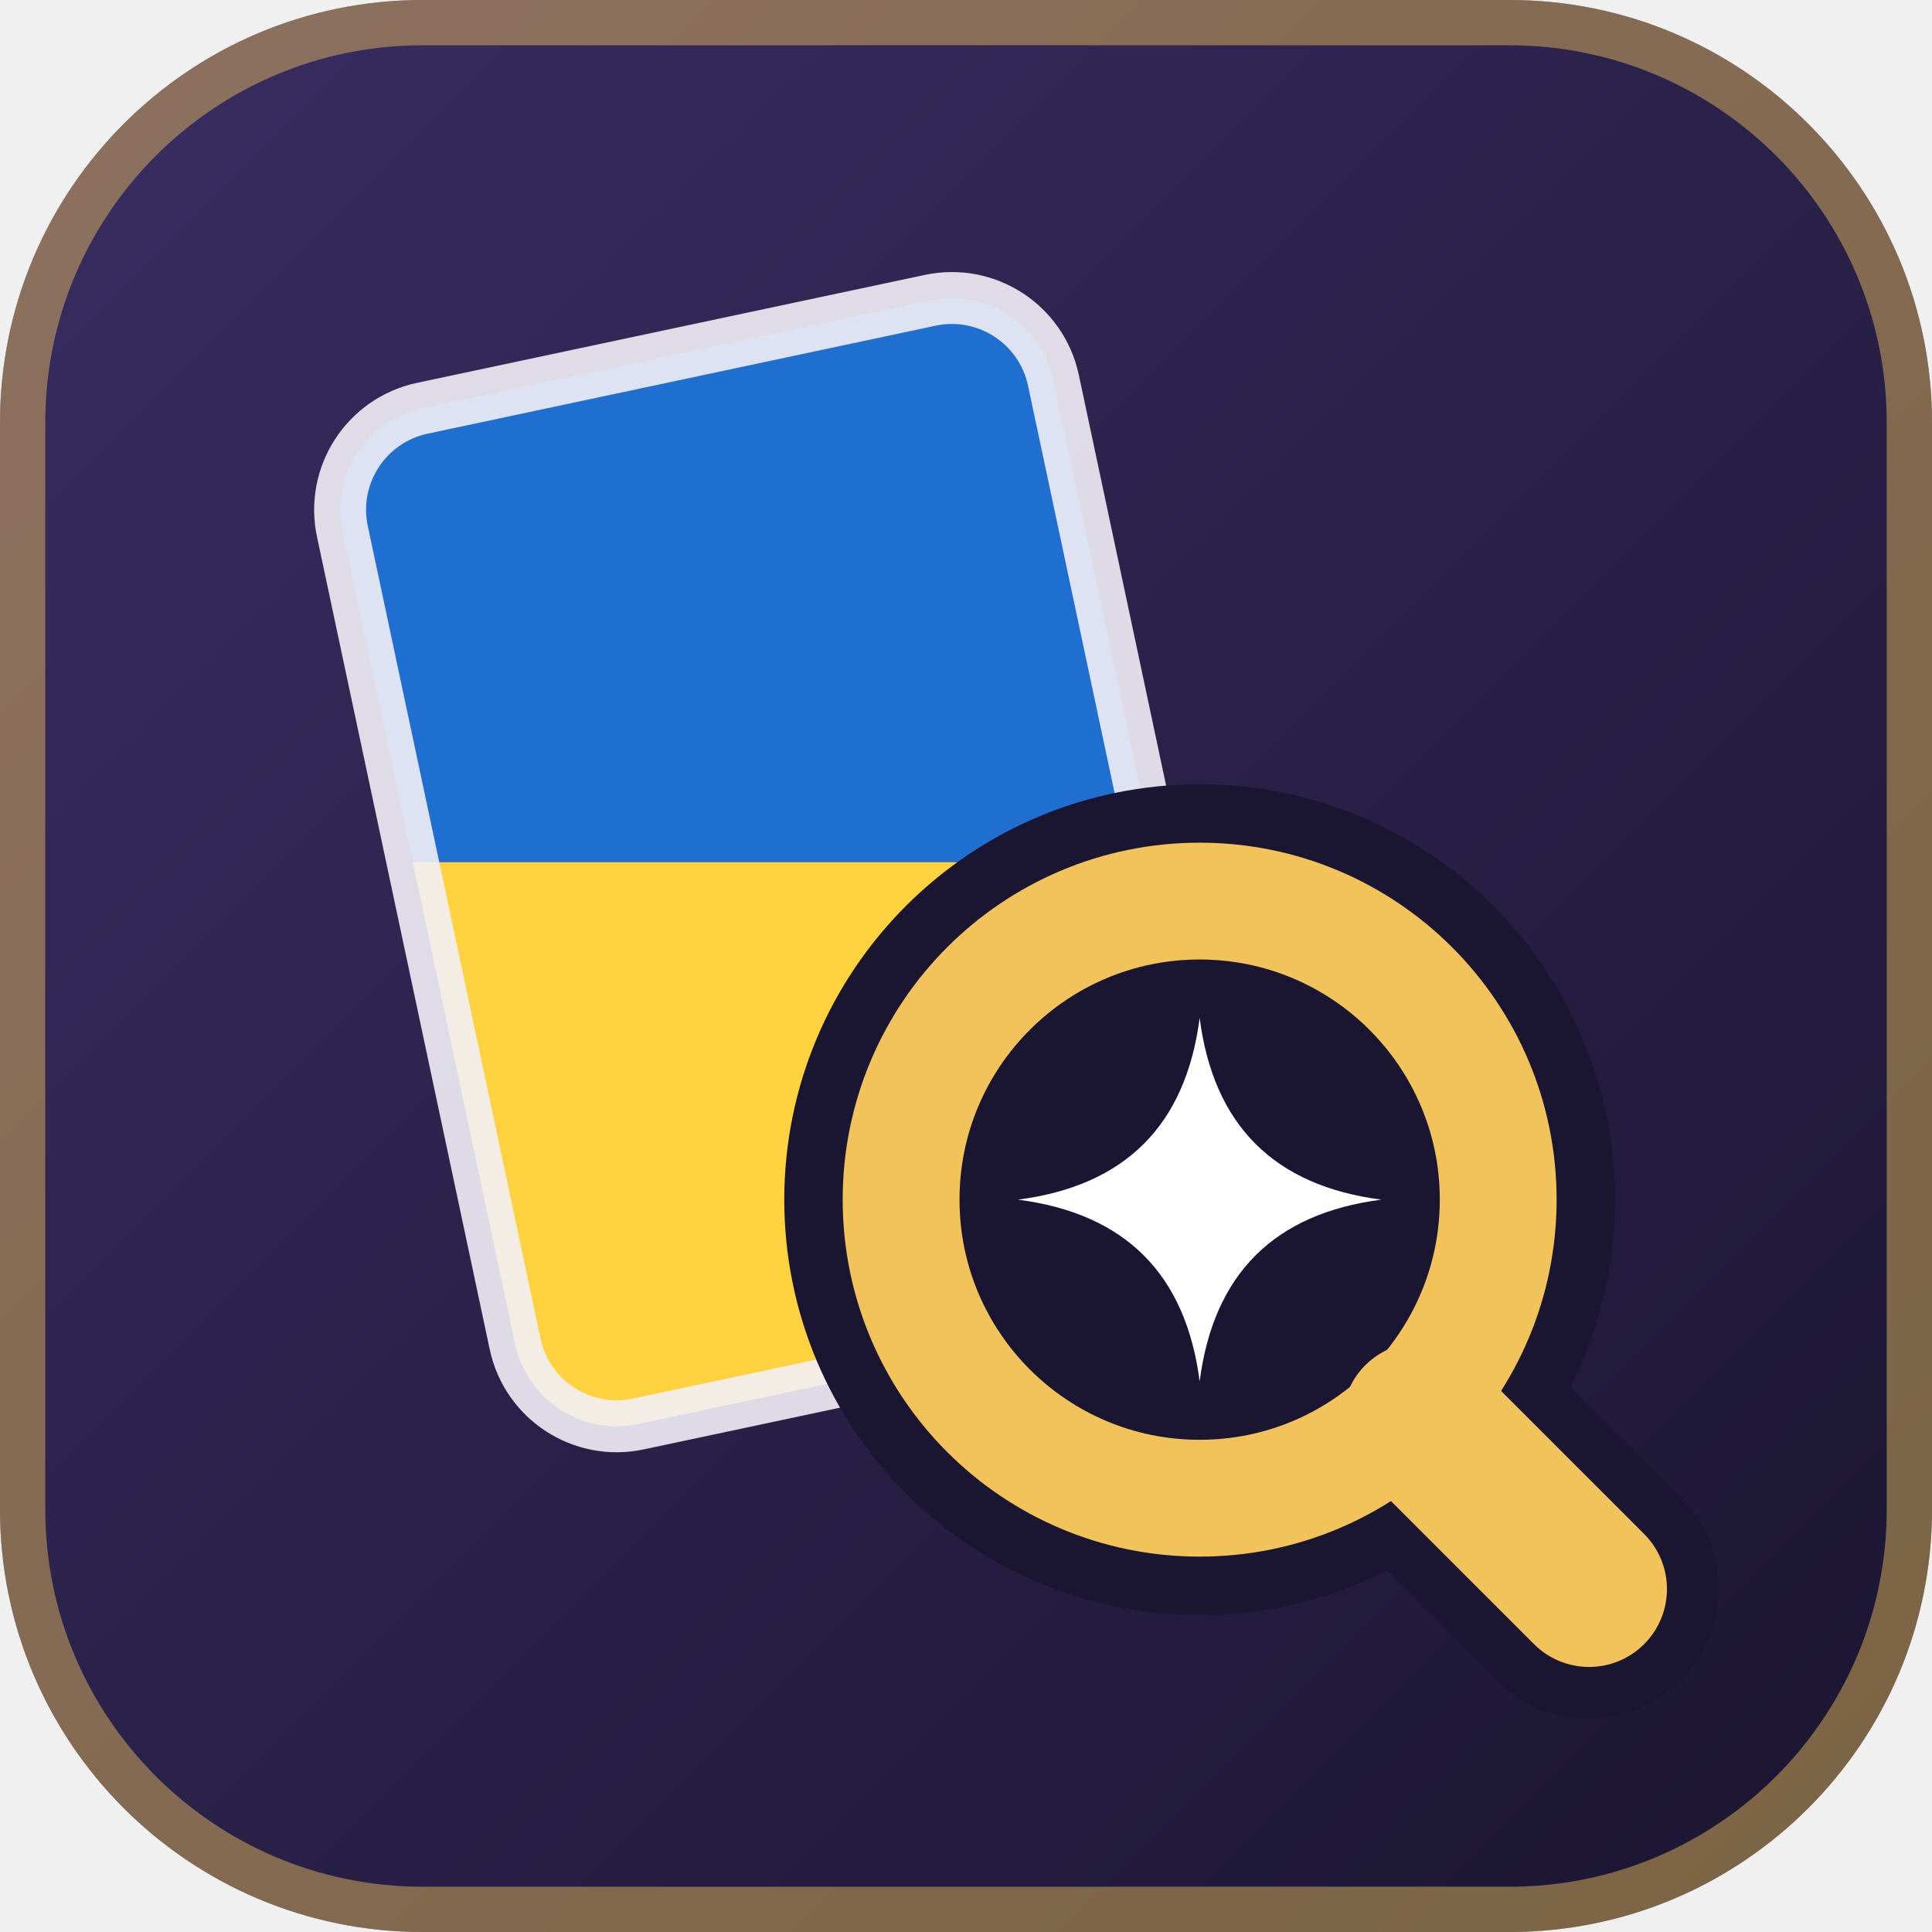
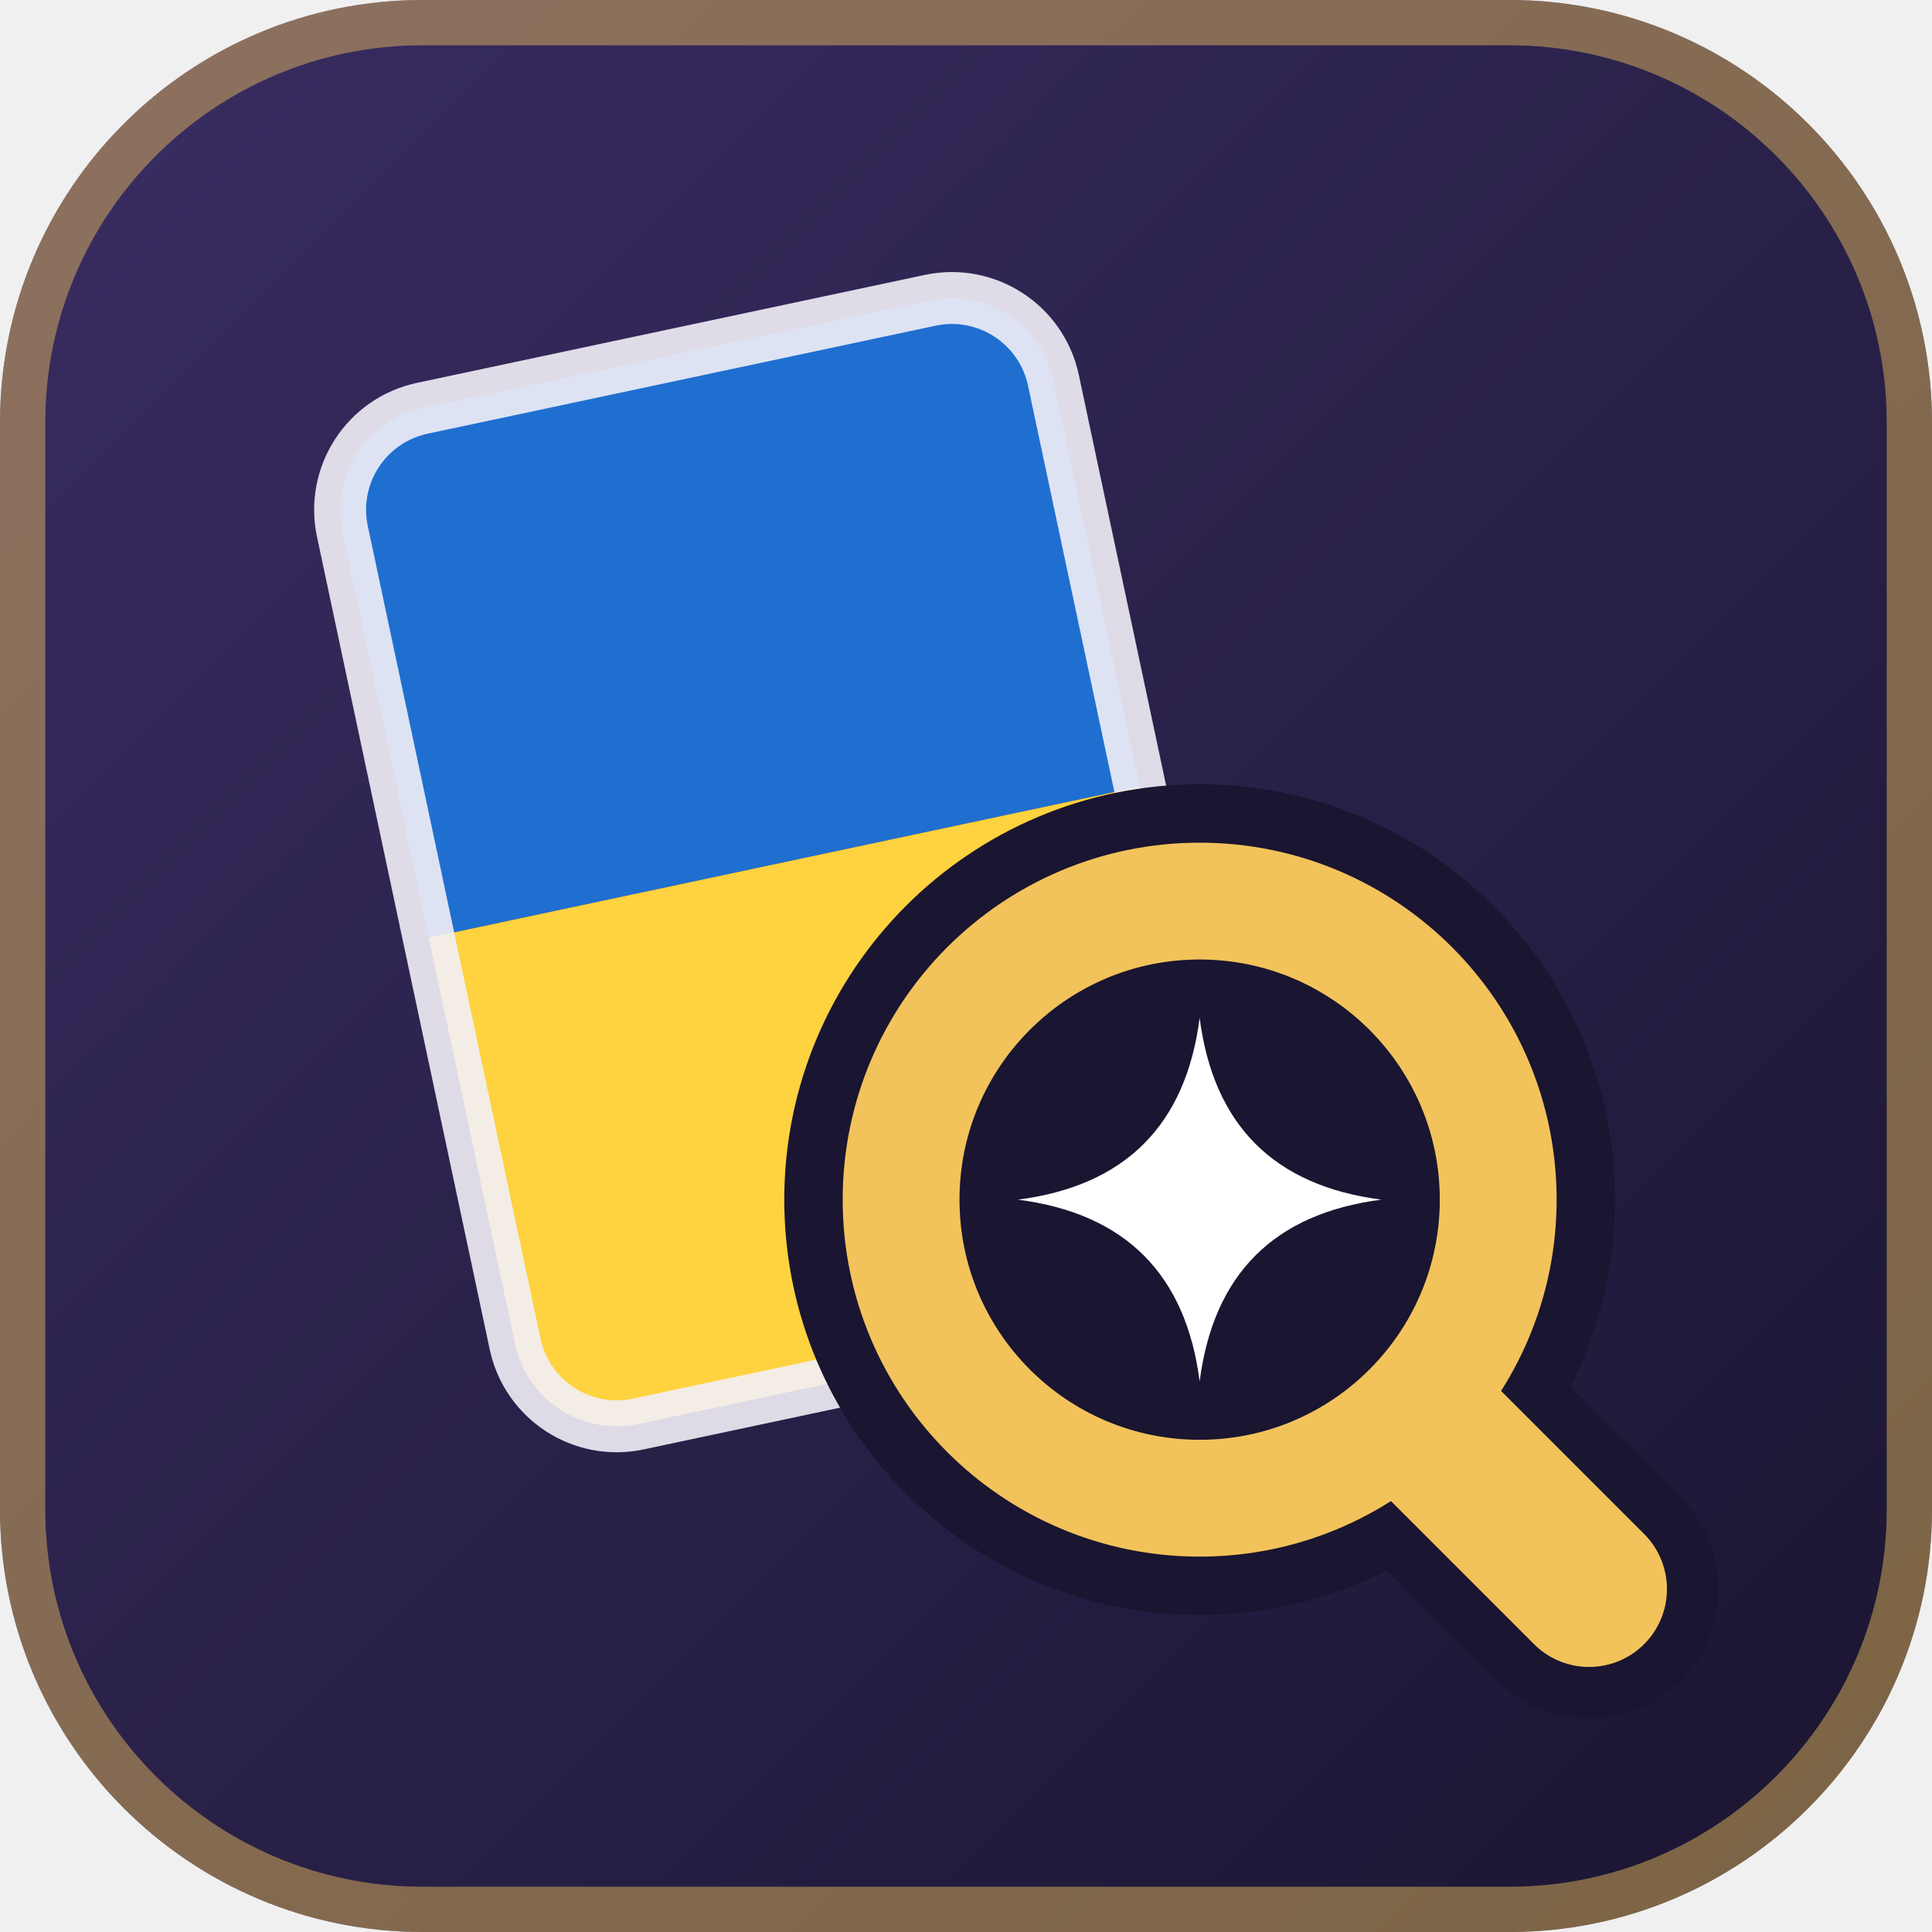
<svg xmlns="http://www.w3.org/2000/svg" viewBox="0 0 64 64">
  <defs>
    <linearGradient id="bg" x1="0" y1="0" x2="1" y2="1">
      <stop offset="0" stop-color="#3a2d63" />
      <stop offset="1" stop-color="#1a1530" />
    </linearGradient>
    <rect id="card" x="11" y="8" width="28" height="40" rx="4" transform="rotate(-12 25 28)" />
    <clipPath id="card-clip">
      <use href="#card" />
    </clipPath>
  </defs>
  <rect width="64" height="64" rx="14" fill="url(#bg)" />
  <rect x=".75" y=".75" width="62.5" height="62.5" rx="13.25" fill="none" stroke="#f2c35b" stroke-opacity=".45" stroke-width="1.5" />
  <g transform="translate(32 32) scale(.86) translate(-32 -32)">
    <g clip-path="url(#card-clip)">
-       <rect width="64" height="28" fill="#1f6fd1" />
-       <rect y="28" width="64" height="36" fill="#ffd23f" />
+       <rect width="64" height="28" fill="#1f6fd1" transform="rotate(-12 25 28)" />
+       <rect y="28" width="64" height="36" fill="#ffd23f" transform="rotate(-12 25 28)" />
    </g>
    <use href="#card" fill="none" stroke="#f2f0f7" stroke-opacity=".9" stroke-width="2" />
    <g stroke="#1a1530" stroke-linecap="round">
      <circle cx="41" cy="41" r="11.5" fill="#1a1530" stroke-width="9" />
      <path d="M49.5 49.5 L56 56" stroke-width="10" />
    </g>
    <g stroke="#f2c35b" stroke-linecap="round">
      <circle cx="41" cy="41" r="11.5" fill="none" stroke-width="4.5" />
-       <path d="M49.5 49.5 L56 56" stroke-width="6" />
+       <path d="M50 50 L56 56" stroke-width="6" />
    </g>
    <path d="M41 34 Q41.8 40.2 48 41 Q41.8 41.8 41 48 Q40.2 41.8 34 41 Q40.2 40.2 41 34Z" fill="#fff" />
  </g>
</svg>
